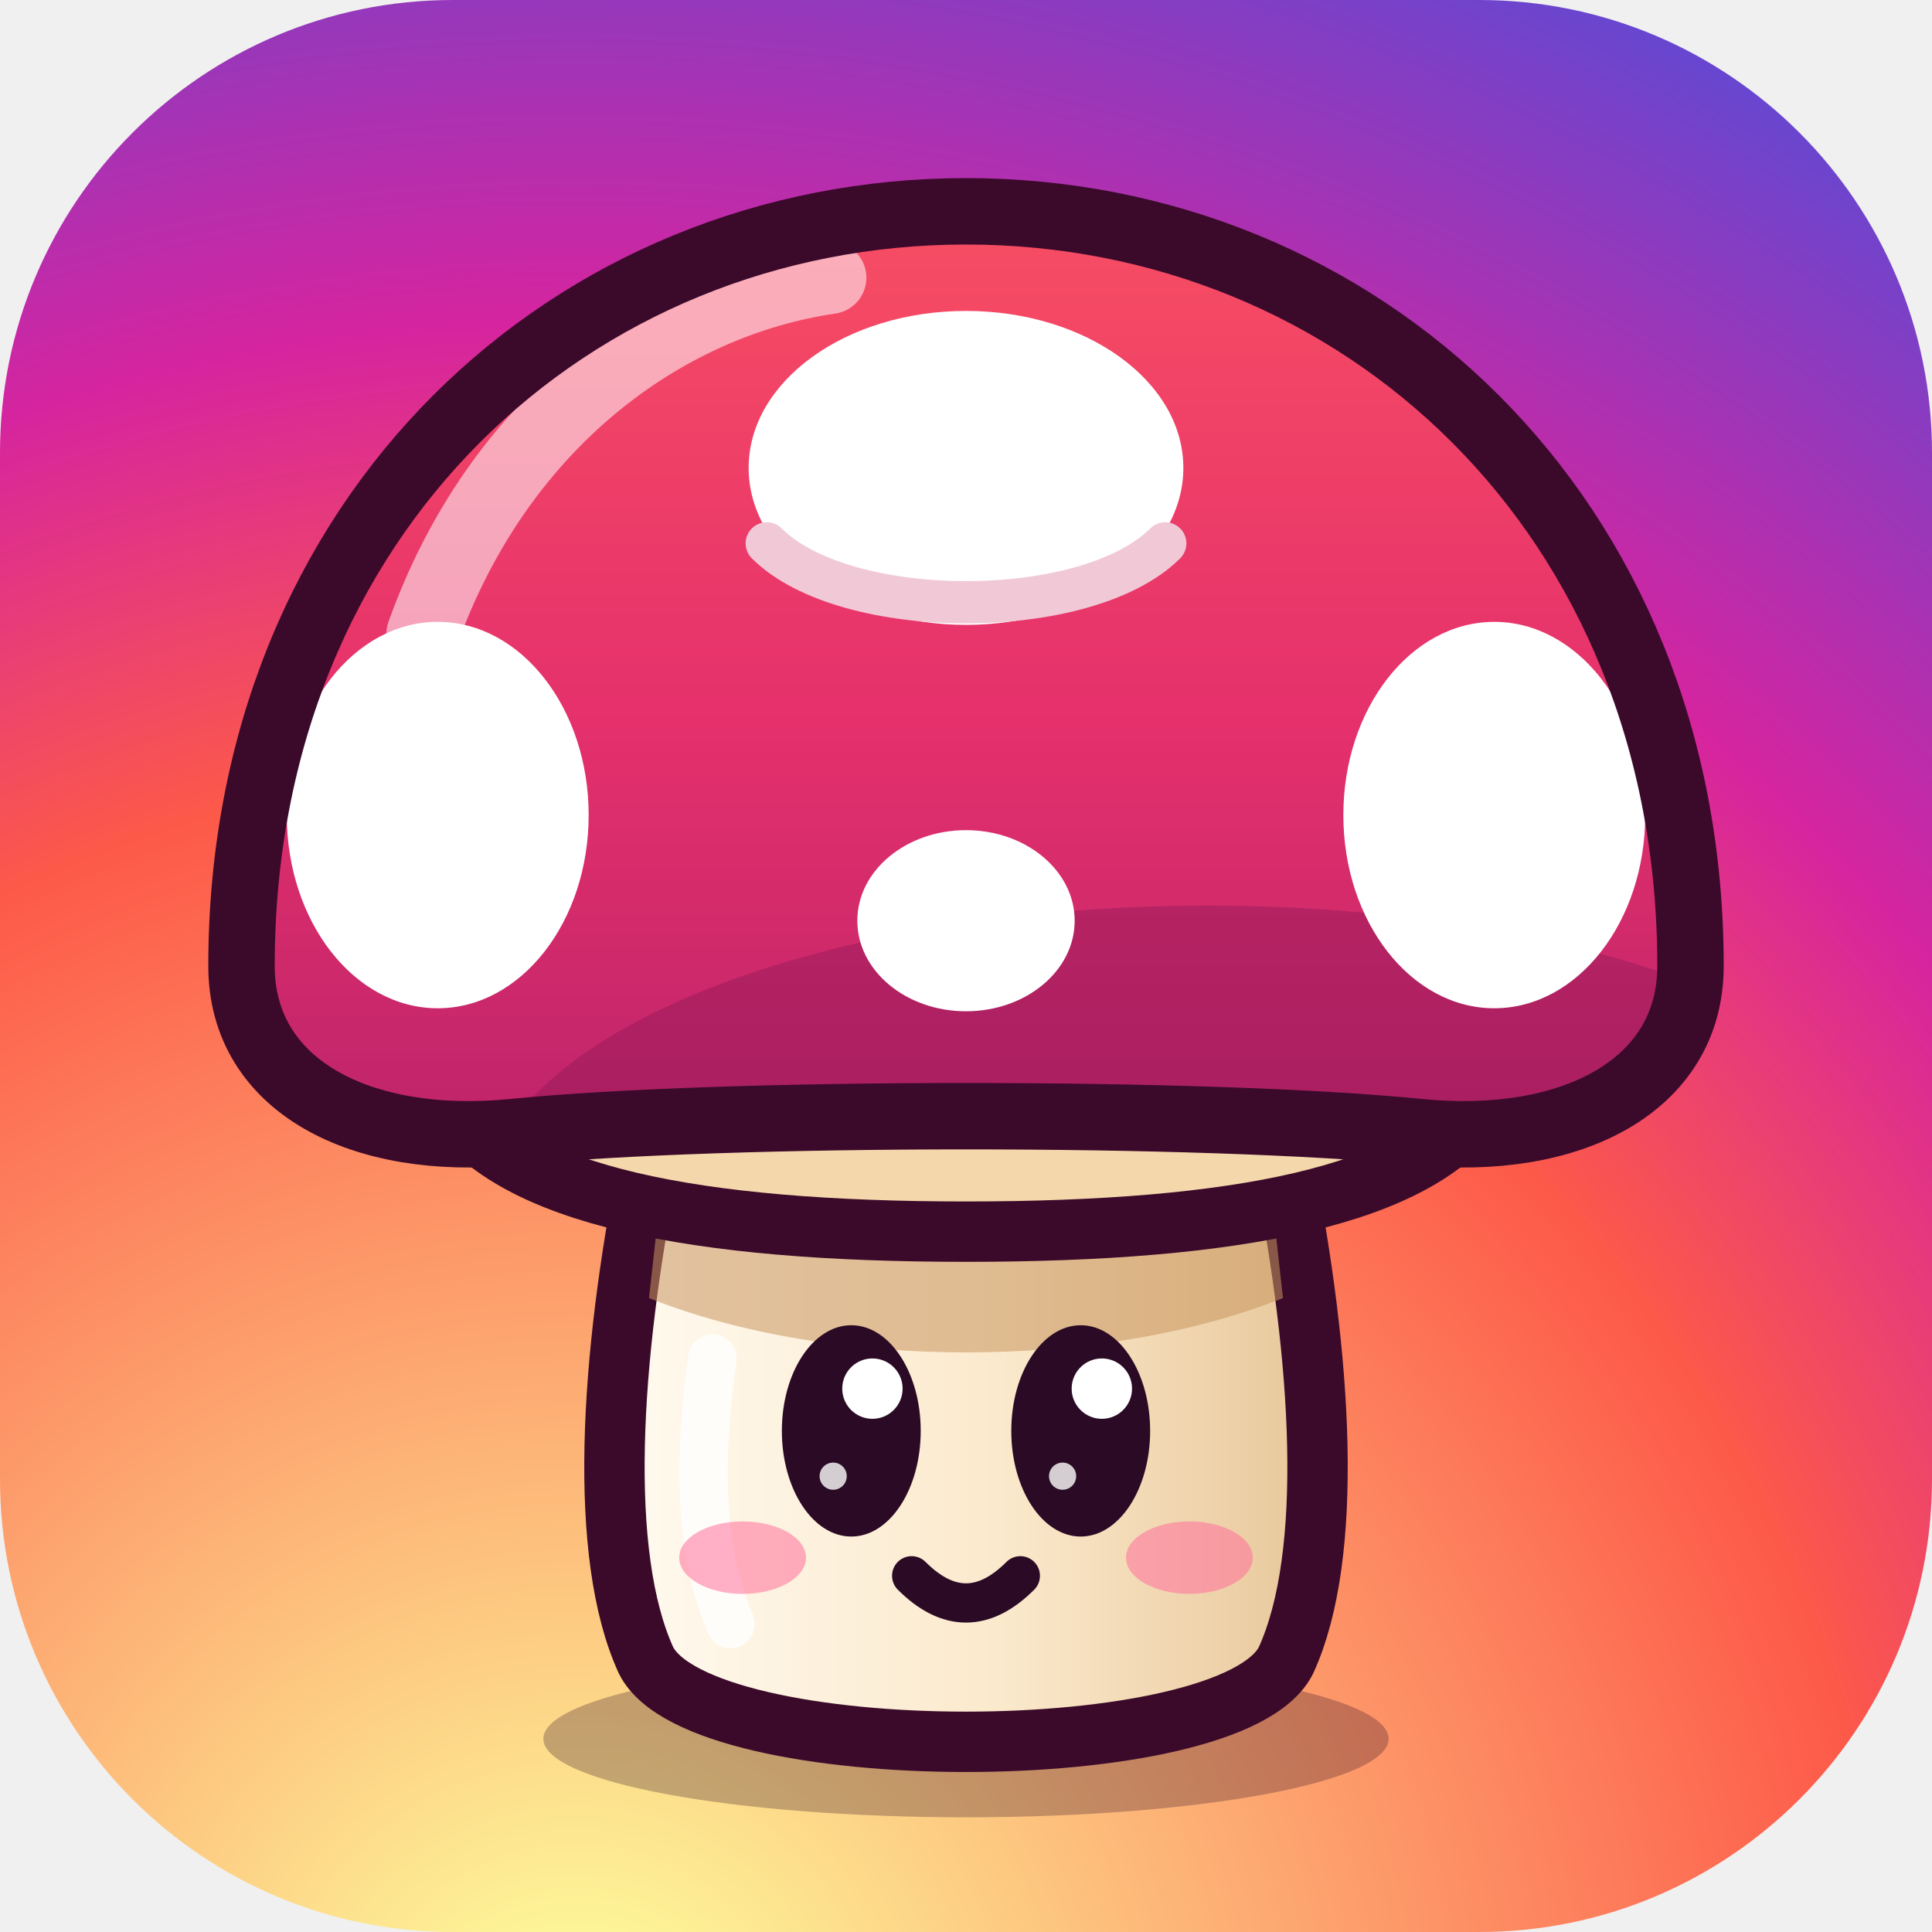
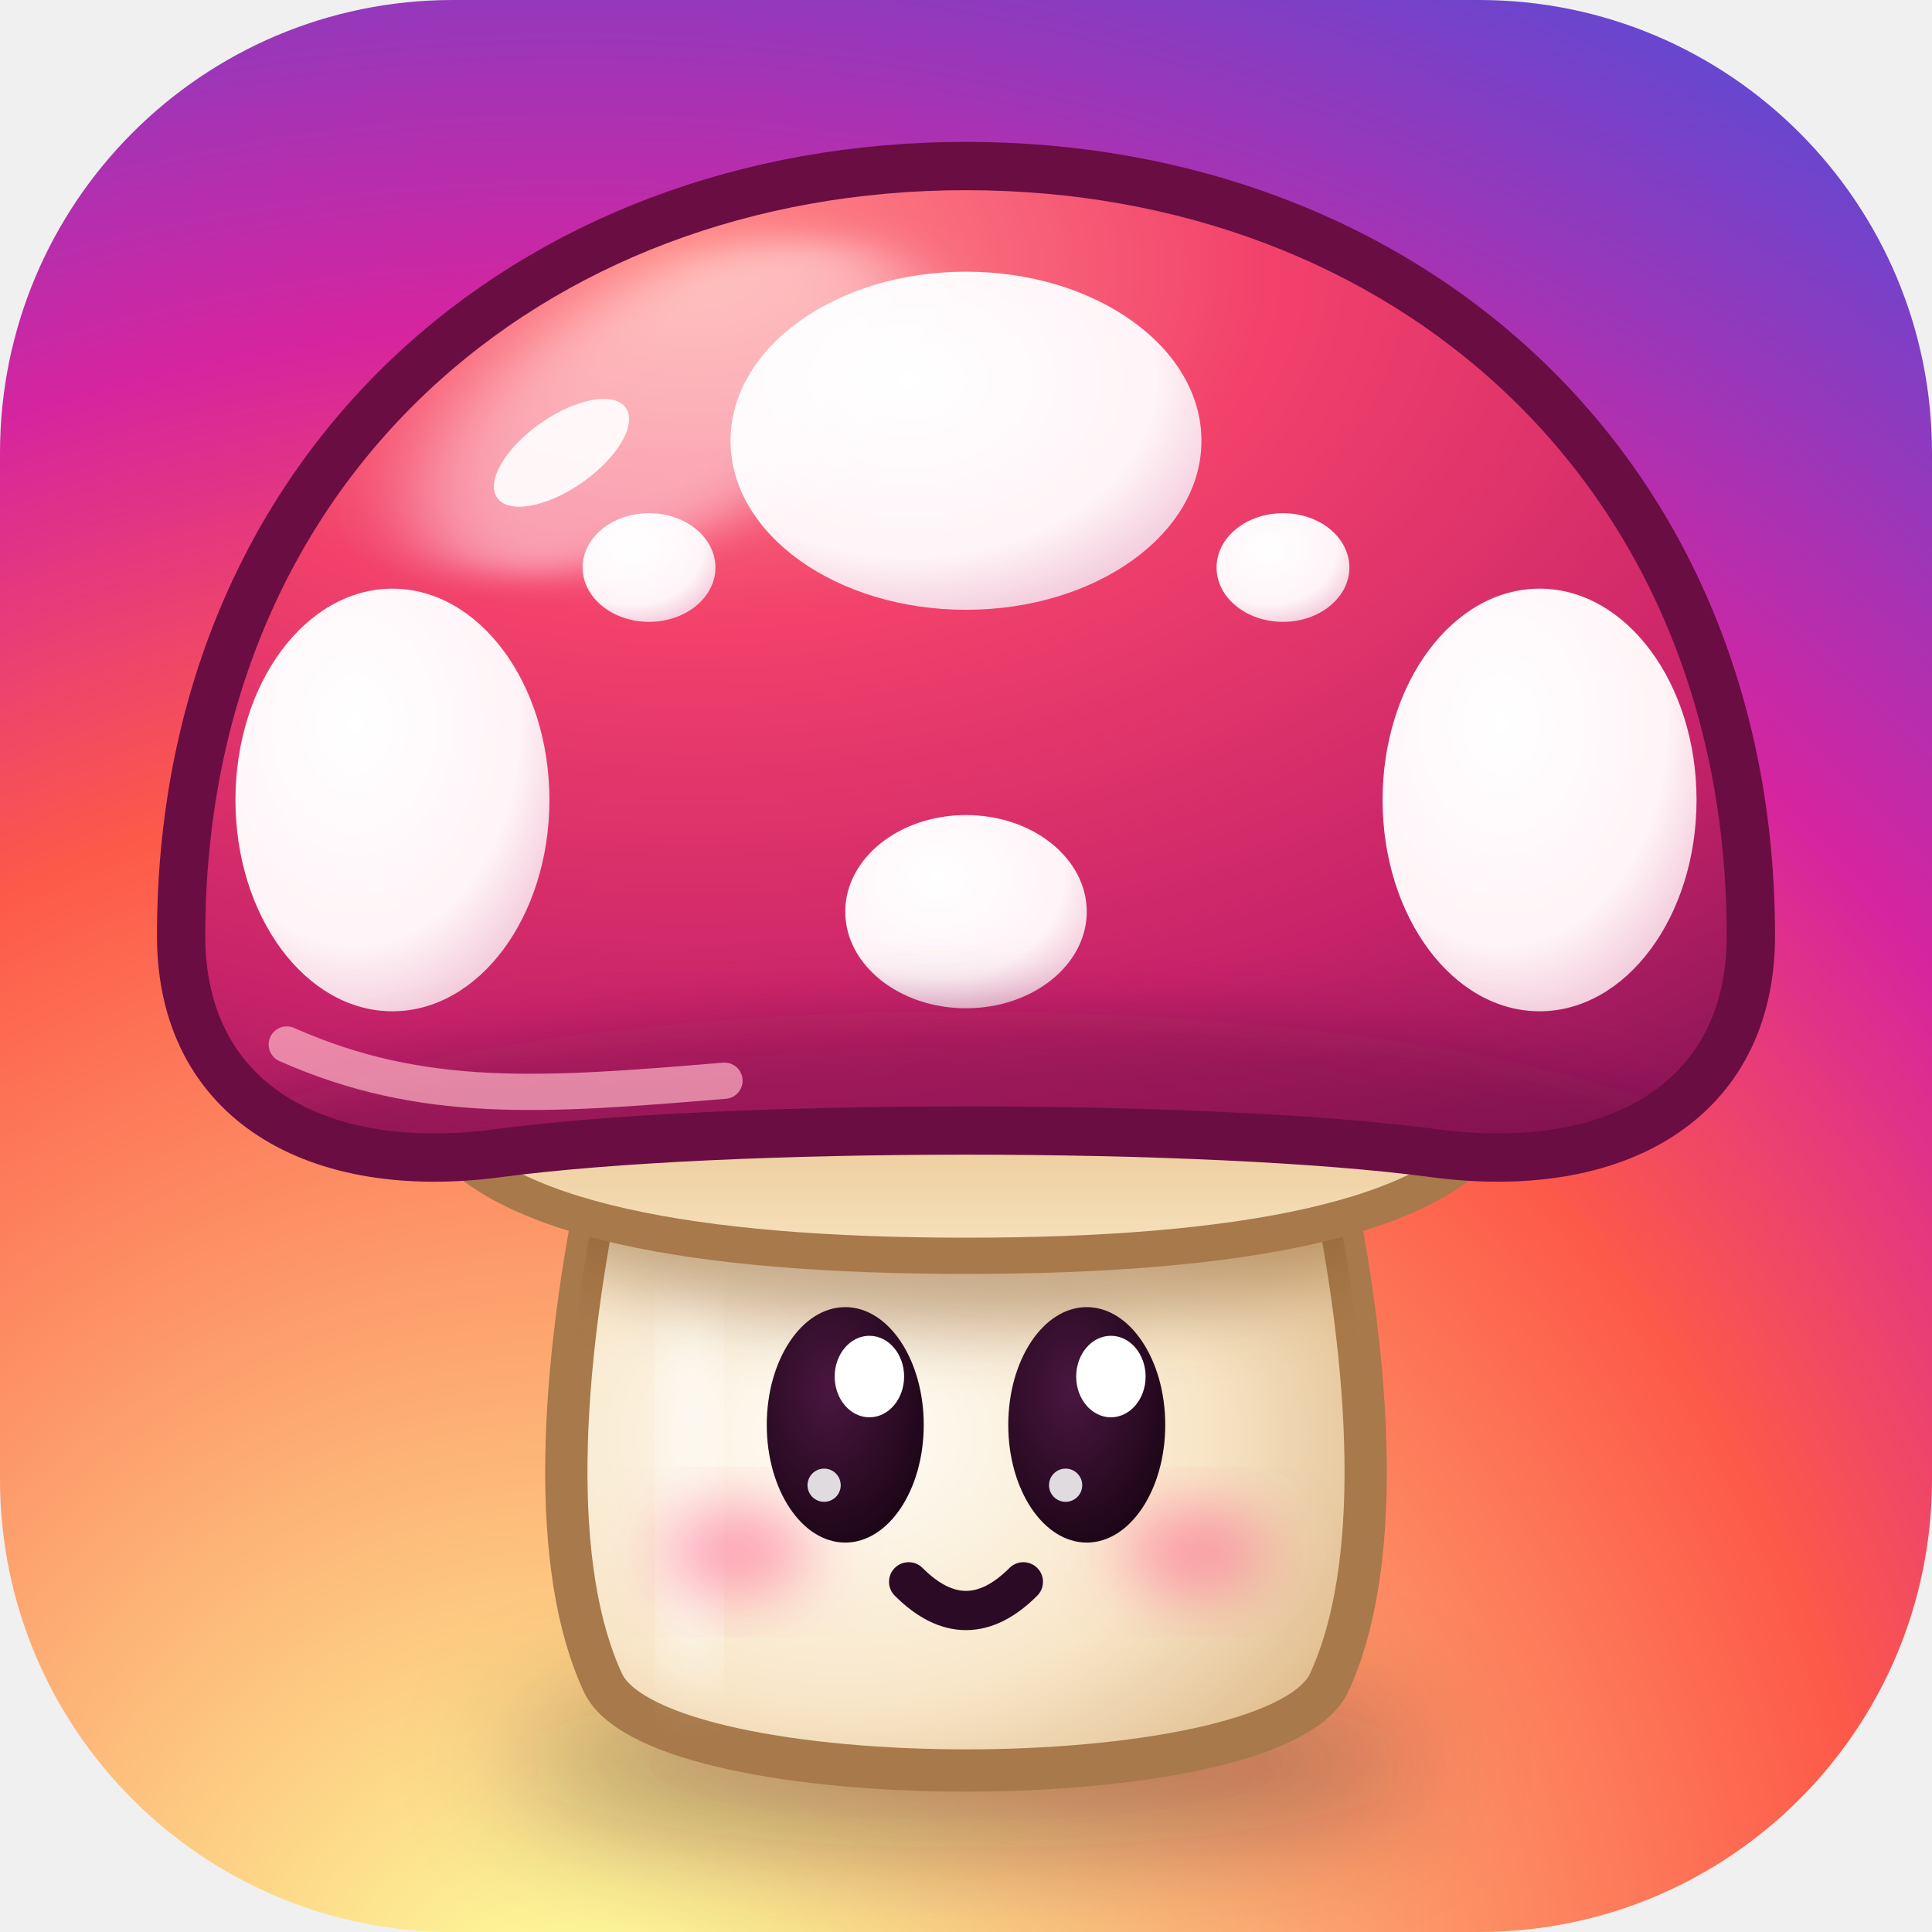
<svg xmlns="http://www.w3.org/2000/svg" viewBox="0 0 64 64">
  <defs>
    <radialGradient id="jtt-glow" cx="0.3" cy="1.07" r="1.5">
      <stop offset="0" stop-color="#fdf497" />
      <stop offset="0.05" stop-color="#fdf497" />
      <stop offset="0.45" stop-color="#fd5949" />
      <stop offset="0.6" stop-color="#d6249f" />
      <stop offset="0.9" stop-color="#285aeb" />
    </radialGradient>
-     <linearGradient id="jtt-cap" x1="0" y1="0" x2="0" y2="1">
-       <stop offset="0" stop-color="#ff5a5f" />
-       <stop offset="0.6" stop-color="#e5306c" />
-       <stop offset="1" stop-color="#b8226a" />
+     <radialGradient id="jtt-cap" cx="0.36" cy="0.22" r="0.85">
+       <stop offset="0" stop-color="#ff8e8a" />
+       <stop offset="0.35" stop-color="#f2416b" />
+       <stop offset="0.75" stop-color="#c8236a" />
+       <stop offset="1" stop-color="#8f1658" />
+     </radialGradient>
+     <radialGradient id="jtt-spot" cx="0.38" cy="0.32" r="0.75">
+       <stop offset="0" stop-color="#ffffff" />
+       <stop offset="0.7" stop-color="#fff4f7" />
+       <stop offset="1" stop-color="#f1c6d8" />
+     </radialGradient>
+     <radialGradient id="jtt-stem" cx="0.35" cy="0.45" r="0.8">
+       <stop offset="0" stop-color="#fffdf8" />
+       <stop offset="0.55" stop-color="#f8e6c8" />
+       <stop offset="1" stop-color="#d9b07c" />
+     </radialGradient>
+     <linearGradient id="jtt-gills" x1="0" y1="0" x2="0" y2="1">
+       <stop offset="0" stop-color="#e9c590" />
+       <stop offset="1" stop-color="#f7e2bf" />
    </linearGradient>
-     <linearGradient id="jtt-stem" x1="0" y1="0" x2="1" y2="0">
-       <stop offset="0" stop-color="#fffaf0" />
-       <stop offset="0.55" stop-color="#fbe9cc" />
-       <stop offset="1" stop-color="#e8c79a" />
-     </linearGradient>
+     <radialGradient id="jtt-eye" cx="0.4" cy="0.35" r="0.8">
+       <stop offset="0" stop-color="#4a1640" />
+       <stop offset="1" stop-color="#14030f" />
+     </radialGradient>
+     <filter id="jtt-soft" x="-50%" y="-50%" width="200%" height="200%">
+       <feGaussianBlur stdDeviation="1.1" />
+     </filter>
+     <filter id="jtt-softer" x="-50%" y="-50%" width="200%" height="200%">
+       <feGaussianBlur stdDeviation="2" />
+     </filter>
    <clipPath id="jtt-capclip">
-       <path d="M8 32 C8 17 19 7 32 7 C45 7 56 17 56 32 C56 36 52 38 47 37.5 C40 36.8 24 36.8 17 37.5 C12 38 8 36 8 32 Z" />
+       <path d="M6 31 C6 15.5 17.5 5.5 32 5.5 C46.5 5.5 58 15.5 58 31 C58 36.5 53.5 39 47.5 38.2 C40 37.2 24 37.2 16.5 38.2 C10.5 39 6 36.5 6 31 Z" />
+     </clipPath>
+     <clipPath id="jtt-stemclip">
+       <path d="M20 38.5 C18.5 45.5 18.2 52 20 55.8 C22 59.6 42 59.6 44 55.8 C45.8 52 45.5 45.5 44 38.5 Z" />
    </clipPath>
  </defs>
  <rect width="64" height="64" rx="15" fill="url(#jtt-glow)" />
-   <ellipse cx="32" cy="57.6" rx="14" ry="2.6" fill="#2a0a24" opacity="0.28" />
-   <path d="M21.5 38.5 C20.2 45 19.8 51.5 21.4 55 C23.2 58.6 40.8 58.6 42.6 55 C44.2 51.5 43.8 45 42.5 38.5 Z" fill="url(#jtt-stem)" stroke="#3b0a2a" stroke-width="2" stroke-linejoin="round" />
-   <path d="M21.9 39.4 C27.5 42.4 36.5 42.4 42.1 39.4 L42.5 43 C36.5 45.4 27.5 45.4 21.5 43 Z" fill="#c9965f" opacity="0.55" />
-   <path d="M23.6 45 C23.1 48.5 23.2 51.5 24.2 53.8" fill="none" stroke="#ffffff" stroke-width="1.6" stroke-linecap="round" opacity="0.8" />
-   <ellipse cx="28.2" cy="47.4" rx="2.3" ry="3.5" fill="#2a0a24" />
-   <ellipse cx="35.8" cy="47.4" rx="2.3" ry="3.5" fill="#2a0a24" />
-   <circle cx="28.9" cy="46" r="1" fill="#ffffff" />
-   <circle cx="36.5" cy="46" r="1" fill="#ffffff" />
-   <circle cx="27.6" cy="48.9" r="0.45" fill="#ffffff" opacity="0.8" />
-   <circle cx="35.2" cy="48.9" r="0.45" fill="#ffffff" opacity="0.8" />
-   <ellipse cx="24.6" cy="51.6" rx="2.1" ry="1.2" fill="#ff6f9a" opacity="0.55" />
-   <ellipse cx="39.4" cy="51.6" rx="2.1" ry="1.2" fill="#ff6f9a" opacity="0.55" />
-   <path d="M30.2 52.2 Q32 54 33.8 52.2" fill="none" stroke="#2a0a24" stroke-width="1.3" stroke-linecap="round" />
-   <path d="M15 36.6 C22 35.4 42 35.4 49 36.6 C47 39.6 41 40.8 32 40.8 C23 40.8 17 39.6 15 36.6 Z" fill="#f4d7ab" stroke="#3b0a2a" stroke-width="2" stroke-linejoin="round" />
+   <ellipse cx="32" cy="58.4" rx="15" ry="2.8" fill="#2a0a24" opacity="0.35" filter="url(#jtt-softer)" />
+   <path d="M20 38.5 C18.5 45.5 18.2 52 20 55.8 C22 59.6 42 59.6 44 55.8 C45.8 52 45.5 45.5 44 38.5 Z" fill="url(#jtt-stem)" stroke="#a8794a" stroke-width="1.4" stroke-linejoin="round" />
+   <g clip-path="url(#jtt-stemclip)">
+     <ellipse cx="32" cy="39.5" rx="15" ry="4.5" fill="#8a5a2c" opacity="0.45" filter="url(#jtt-soft)" />
+     <path d="M22.6 45 C22 48.6 22.2 52 23.4 54.4" fill="none" stroke="#ffffff" stroke-width="2" stroke-linecap="round" opacity="0.85" filter="url(#jtt-soft)" />
+   </g>
+   <ellipse cx="24.4" cy="51.4" rx="2.4" ry="1.4" fill="#ff5c8d" opacity="0.6" filter="url(#jtt-soft)" />
+   <ellipse cx="39.6" cy="51.4" rx="2.4" ry="1.4" fill="#ff5c8d" opacity="0.6" filter="url(#jtt-soft)" />
+   <ellipse cx="28" cy="47.2" rx="2.6" ry="3.9" fill="url(#jtt-eye)" />
+   <ellipse cx="36" cy="47.2" rx="2.6" ry="3.9" fill="url(#jtt-eye)" />
+   <ellipse cx="28.8" cy="45.6" rx="1.15" ry="1.35" fill="#ffffff" />
+   <ellipse cx="36.8" cy="45.6" rx="1.15" ry="1.35" fill="#ffffff" />
+   <circle cx="27.3" cy="49.2" r="0.55" fill="#ffffff" opacity="0.85" />
+   <circle cx="35.3" cy="49.2" r="0.55" fill="#ffffff" opacity="0.85" />
+   <path d="M30.1 52.4 Q32 54.3 33.9 52.4" fill="none" stroke="#2a0a24" stroke-width="1.3" stroke-linecap="round" />
+   <path d="M14.5 37.4 C22 36 42 36 49.5 37.4 C47.5 40.4 41 41.6 32 41.6 C23 41.6 16.5 40.4 14.5 37.4 Z" fill="url(#jtt-gills)" stroke="#a8794a" stroke-width="1.2" stroke-linejoin="round" />
  <g clip-path="url(#jtt-capclip)">
    <rect x="0" y="0" width="64" height="40" fill="url(#jtt-cap)" />
-     <ellipse cx="40" cy="40" rx="24" ry="10" fill="#7d1350" opacity="0.35" />
-     <ellipse cx="32" cy="15.5" rx="7.2" ry="5.2" fill="#ffffff" />
-     <ellipse cx="14.5" cy="27" rx="5" ry="6.4" fill="#ffffff" />
-     <ellipse cx="49.5" cy="27" rx="5" ry="6.4" fill="#ffffff" />
-     <ellipse cx="32" cy="30.5" rx="3.6" ry="3" fill="#ffffff" />
-     <path d="M25.4 18 C28 20.6 36 20.6 38.6 18" fill="none" stroke="#f1c9d6" stroke-width="1.4" stroke-linecap="round" />
-     <path d="M14 21 C16.5 14 22 10 27.5 9.2" fill="none" stroke="#ffffff" stroke-width="2.4" stroke-linecap="round" opacity="0.55" />
+     <ellipse cx="32" cy="14.6" rx="7.8" ry="5.6" fill="url(#jtt-spot)" />
+     <ellipse cx="13" cy="26.5" rx="5.2" ry="7" fill="url(#jtt-spot)" />
+     <ellipse cx="51" cy="26.5" rx="5.2" ry="7" fill="url(#jtt-spot)" />
+     <ellipse cx="32" cy="30.2" rx="4" ry="3.2" fill="url(#jtt-spot)" />
+     <ellipse cx="21.5" cy="18.8" rx="2.2" ry="1.8" fill="url(#jtt-spot)" />
+     <ellipse cx="42.5" cy="18.8" rx="2.2" ry="1.8" fill="url(#jtt-spot)" />
+     <ellipse cx="32" cy="40" rx="27" ry="6.5" fill="#6d0f45" opacity="0.4" filter="url(#jtt-soft)" />
+     <path d="M9.5 34.6 C14 36.6 18 36.3 24 35.8" fill="none" stroke="#ffb3c4" stroke-width="1.2" stroke-linecap="round" opacity="0.7" />
+     <ellipse cx="22" cy="13.5" rx="9" ry="4.2" fill="#ffffff" opacity="0.45" transform="rotate(-28 22 13.5)" filter="url(#jtt-soft)" />
+     <ellipse cx="18.6" cy="15" rx="2.6" ry="1.2" fill="#ffffff" opacity="0.9" transform="rotate(-35 18.6 15)" />
  </g>
-   <path d="M8 32 C8 17 19 7 32 7 C45 7 56 17 56 32 C56 36 52 38 47 37.5 C40 36.8 24 36.8 17 37.5 C12 38 8 36 8 32 Z" fill="none" stroke="#3b0a2a" stroke-width="2.2" stroke-linejoin="round" />
+   <path d="M6 31 C6 15.5 17.5 5.5 32 5.5 C46.5 5.5 58 15.5 58 31 C58 36.5 53.5 39 47.5 38.2 C40 37.2 24 37.2 16.5 38.2 C10.5 39 6 36.5 6 31 Z" fill="none" stroke="#6a0d42" stroke-width="1.6" stroke-linejoin="round" />
</svg>
